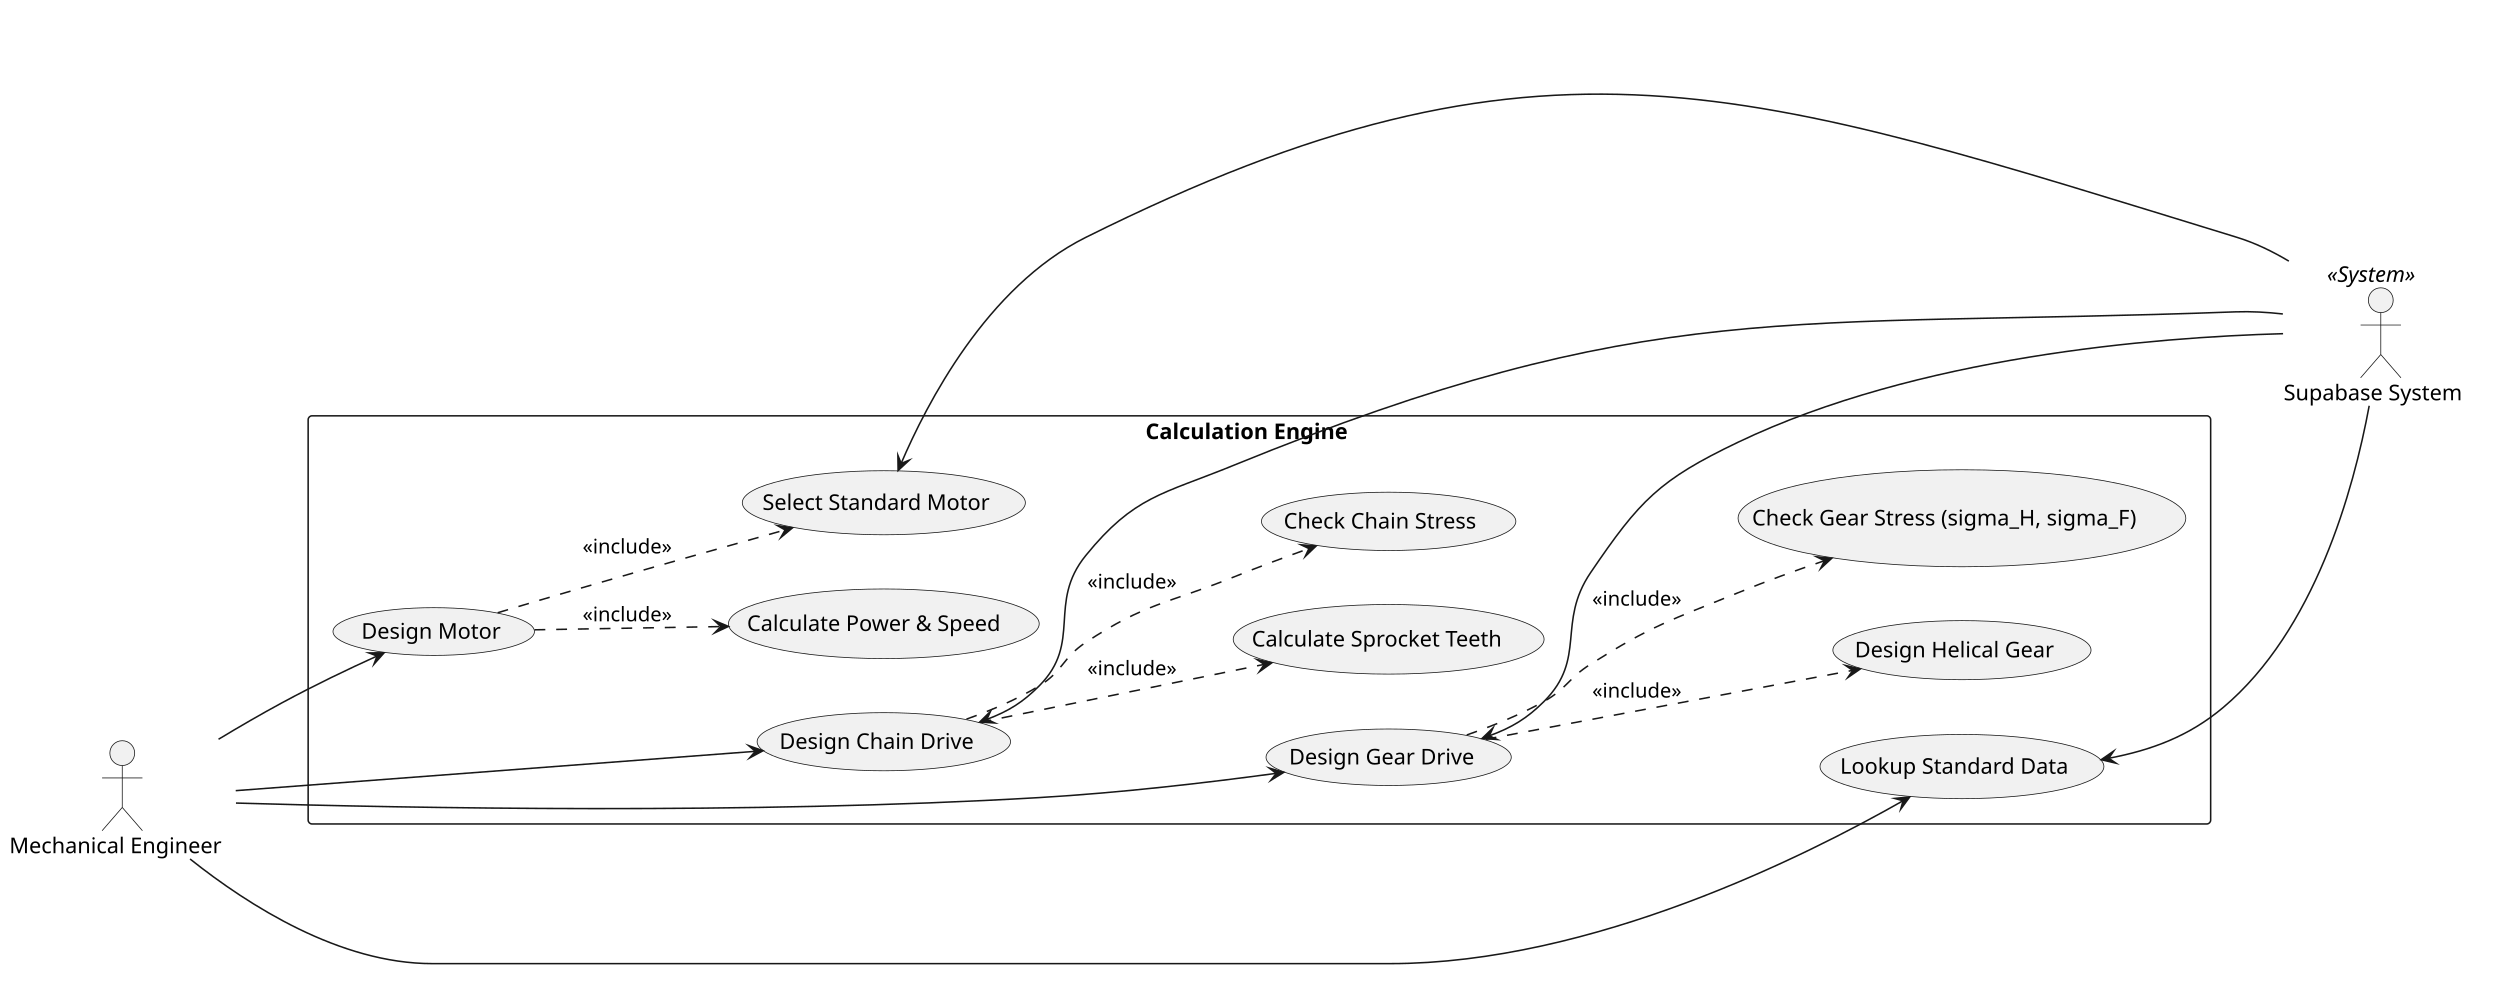
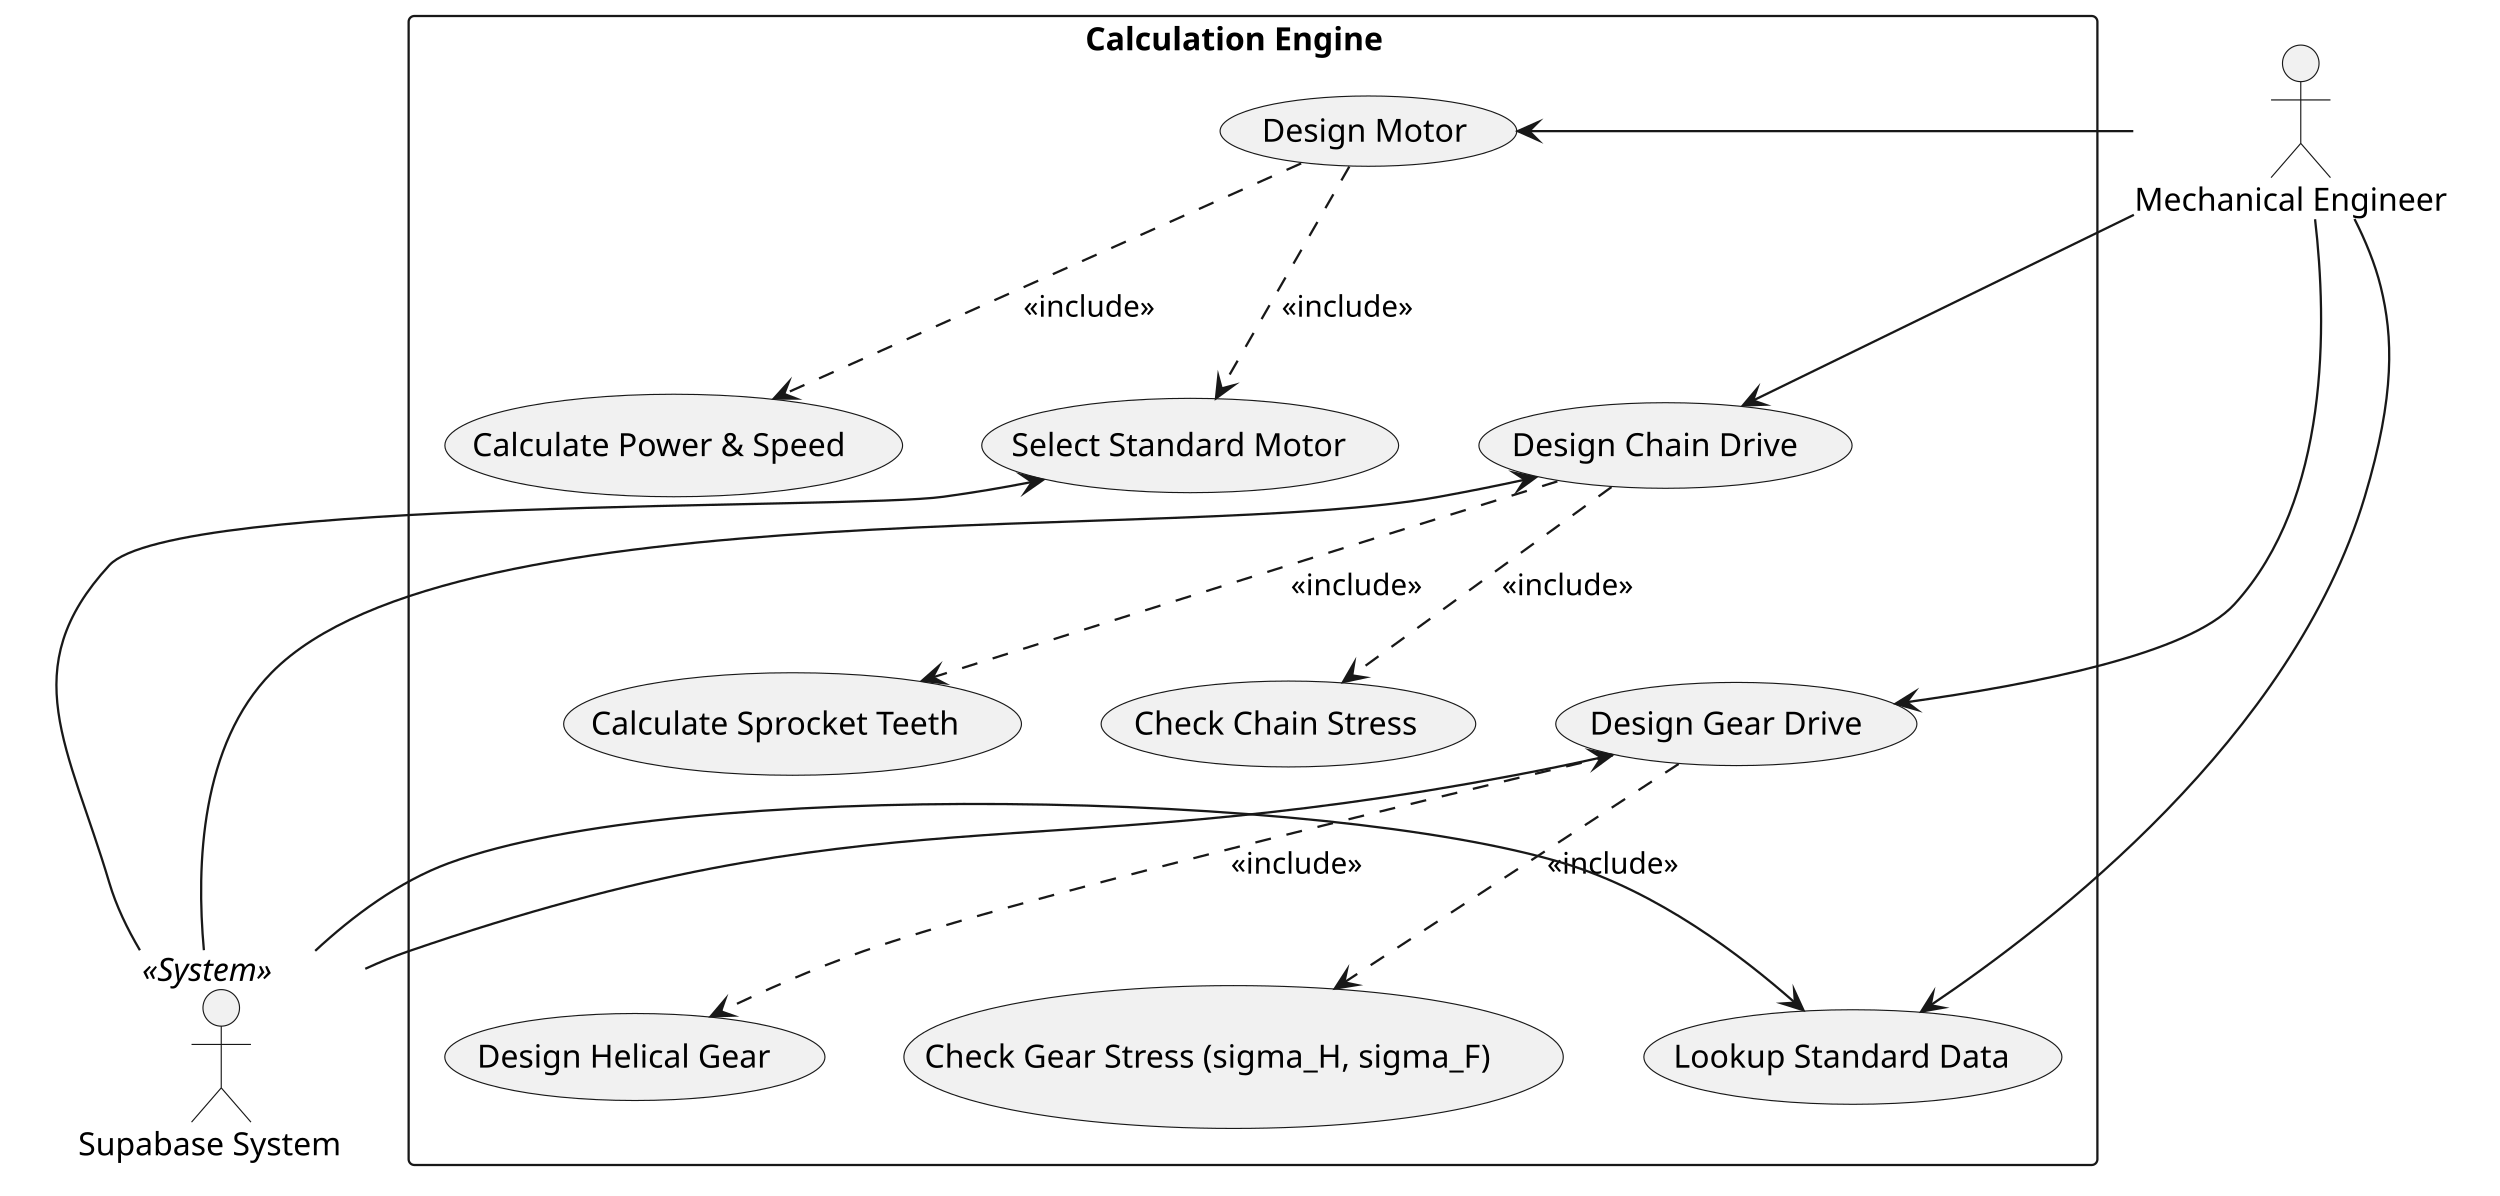
- <svg xmlns="http://www.w3.org/2000/svg" contentStyleType="text/css" data-diagram-type="DESCRIPTION" height="635px" preserveAspectRatio="none" style="width:1611px;height:635px;background:#FFFFFF;" version="1.1" viewBox="0 0 1611 635" width="1611px" zoomAndPan="magnify">
+ <svg xmlns="http://www.w3.org/2000/svg" contentStyleType="text/css" data-diagram-type="DESCRIPTION" height="523px" preserveAspectRatio="none" style="width:1094px;height:523px;background:#FFFFFF;" version="1.1" viewBox="0 0 1094 523" width="1094px" zoomAndPan="magnify">
  <defs />
  <g>
-     <g class="cluster" data-qualified-name="Calculation Engine" data-source-line="7" id="ent0003">
-       <rect fill="none" height="263" rx="2.5" ry="2.5" style="stroke:#181818;stroke-width:1;" width="1225.98" x="198.57" y="267.96" />
-       <text fill="#000000" font-family="sans-serif" font-size="14" font-weight="700" lengthAdjust="spacing" textLength="146.795" x="738.163" y="282.955">Calculation Engine</text>
+     <g class="cluster" data-qualified-name="Calculation Engine" data-source-line="8" id="ent0004">
+       <rect fill="none" height="502.8" rx="2.5" ry="2.5" style="stroke:#181818;stroke-width:1;" width="739" x="178.82" y="7" />
+       <text fill="#000000" font-family="sans-serif" font-size="14" font-weight="700" lengthAdjust="spacing" textLength="146.795" x="474.923" y="21.995">Calculation Engine</text>
    </g>
-     <g class="entity" data-qualified-name="Calculation Engine.UC1" data-source-line="8" id="ent0004">
-       <ellipse cx="279.495" cy="406.963" fill="#F1F1F1" rx="64.915" ry="15.383" style="stroke:#181818;stroke-width:0.5;" />
-       <text fill="#000000" font-family="sans-serif" font-size="14" lengthAdjust="spacing" textLength="93.242" x="232.874" y="411.611">Design Motor</text>
+     <g class="entity" data-qualified-name="Calculation Engine.UC1" data-source-line="9" id="ent0005">
+       <ellipse cx="598.825" cy="57.383" fill="#F1F1F1" rx="64.915" ry="15.383" style="stroke:#181818;stroke-width:0.5;" />
+       <text fill="#000000" font-family="sans-serif" font-size="14" lengthAdjust="spacing" textLength="93.242" x="552.204" y="62.031">Design Motor</text>
    </g>
-     <g class="entity" data-qualified-name="Calculation Engine.UC1_1" data-source-line="9" id="ent0005">
-       <ellipse cx="569.54" cy="401.958" fill="#F1F1F1" rx="100.141" ry="22.428" style="stroke:#181818;stroke-width:0.5;" />
-       <text fill="#000000" font-family="sans-serif" font-size="14" lengthAdjust="spacing" textLength="176.367" x="481.357" y="406.606">Calculate Power &amp; Speed</text>
+     <g class="entity" data-qualified-name="Calculation Engine.UC1_1" data-source-line="10" id="ent0006">
+       <ellipse cx="294.82" cy="194.948" fill="#F1F1F1" rx="100.141" ry="22.428" style="stroke:#181818;stroke-width:0.5;" />
+       <text fill="#000000" font-family="sans-serif" font-size="14" lengthAdjust="spacing" textLength="176.367" x="206.637" y="199.596">Calculate Power &amp; Speed</text>
    </g>
-     <g class="entity" data-qualified-name="Calculation Engine.UC1_2" data-source-line="10" id="ent0006">
-       <ellipse cx="569.543" cy="323.963" fill="#F1F1F1" rx="91.213" ry="20.643" style="stroke:#181818;stroke-width:0.5;" />
-       <text fill="#000000" font-family="sans-serif" font-size="14" lengthAdjust="spacing" textLength="156.481" x="491.302" y="328.611">Select Standard Motor</text>
+     <g class="entity" data-qualified-name="Calculation Engine.UC1_2" data-source-line="11" id="ent0007">
+       <ellipse cx="520.823" cy="194.953" fill="#F1F1F1" rx="91.213" ry="20.643" style="stroke:#181818;stroke-width:0.5;" />
+       <text fill="#000000" font-family="sans-serif" font-size="14" lengthAdjust="spacing" textLength="156.481" x="442.582" y="199.601">Select Standard Motor</text>
    </g>
-     <g class="entity" data-qualified-name="Calculation Engine.UC2" data-source-line="12" id="ent0007">
-       <ellipse cx="569.541" cy="477.96" fill="#F1F1F1" rx="81.651" ry="18.73" style="stroke:#181818;stroke-width:0.5;" />
-       <text fill="#000000" font-family="sans-serif" font-size="14" lengthAdjust="spacing" textLength="134.552" x="502.265" y="482.609">Design Chain Drive</text>
+     <g class="entity" data-qualified-name="Calculation Engine.UC2" data-source-line="13" id="ent0008">
+       <ellipse cx="728.821" cy="194.95" fill="#F1F1F1" rx="81.651" ry="18.73" style="stroke:#181818;stroke-width:0.5;" />
+       <text fill="#000000" font-family="sans-serif" font-size="14" lengthAdjust="spacing" textLength="134.552" x="661.545" y="199.599">Design Chain Drive</text>
    </g>
-     <g class="entity" data-qualified-name="Calculation Engine.UC2_1" data-source-line="13" id="ent0008">
-       <ellipse cx="894.848" cy="411.964" fill="#F1F1F1" rx="100.168" ry="22.434" style="stroke:#181818;stroke-width:0.5;" />
-       <text fill="#000000" font-family="sans-serif" font-size="14" lengthAdjust="spacing" textLength="176.429" x="806.634" y="416.612">Calculate Sprocket Teeth</text>
+     <g class="entity" data-qualified-name="Calculation Engine.UC2_1" data-source-line="14" id="ent0009">
+       <ellipse cx="346.818" cy="316.824" fill="#F1F1F1" rx="100.168" ry="22.434" style="stroke:#181818;stroke-width:0.5;" />
+       <text fill="#000000" font-family="sans-serif" font-size="14" lengthAdjust="spacing" textLength="176.429" x="258.604" y="321.472">Calculate Sprocket Teeth</text>
    </g>
-     <g class="entity" data-qualified-name="Calculation Engine.UC2_2" data-source-line="14" id="ent0009">
-       <ellipse cx="894.847" cy="335.963" fill="#F1F1F1" rx="81.967" ry="18.793" style="stroke:#181818;stroke-width:0.5;" />
-       <text fill="#000000" font-family="sans-serif" font-size="14" lengthAdjust="spacing" textLength="135.29" x="827.202" y="340.612">Check Chain Stress</text>
+     <g class="entity" data-qualified-name="Calculation Engine.UC2_2" data-source-line="15" id="ent0010">
+       <ellipse cx="563.817" cy="316.823" fill="#F1F1F1" rx="81.967" ry="18.793" style="stroke:#181818;stroke-width:0.5;" />
+       <text fill="#000000" font-family="sans-serif" font-size="14" lengthAdjust="spacing" textLength="135.29" x="496.172" y="321.472">Check Chain Stress</text>
    </g>
-     <g class="entity" data-qualified-name="Calculation Engine.UC3" data-source-line="16" id="ent0010">
-       <ellipse cx="894.849" cy="487.964" fill="#F1F1F1" rx="79.019" ry="18.204" style="stroke:#181818;stroke-width:0.5;" />
-       <text fill="#000000" font-family="sans-serif" font-size="14" lengthAdjust="spacing" textLength="128.358" x="830.67" y="492.612">Design Gear Drive</text>
+     <g class="entity" data-qualified-name="Calculation Engine.UC3" data-source-line="17" id="ent0011">
+       <ellipse cx="759.819" cy="316.824" fill="#F1F1F1" rx="79.019" ry="18.204" style="stroke:#181818;stroke-width:0.5;" />
+       <text fill="#000000" font-family="sans-serif" font-size="14" lengthAdjust="spacing" textLength="128.358" x="695.64" y="321.472">Design Gear Drive</text>
    </g>
-     <g class="entity" data-qualified-name="Calculation Engine.UC3_2" data-source-line="17" id="ent0011">
-       <ellipse cx="1264.282" cy="418.957" fill="#F1F1F1" rx="83.182" ry="19.037" style="stroke:#181818;stroke-width:0.5;" />
-       <text fill="#000000" font-family="sans-serif" font-size="14" lengthAdjust="spacing" textLength="138.12" x="1195.222" y="423.605">Design Helical Gear</text>
+     <g class="entity" data-qualified-name="Calculation Engine.UC3_2" data-source-line="18" id="ent0012">
+       <ellipse cx="277.822" cy="462.546" fill="#F1F1F1" rx="83.182" ry="19.037" style="stroke:#181818;stroke-width:0.5;" />
+       <text fill="#000000" font-family="sans-serif" font-size="14" lengthAdjust="spacing" textLength="138.12" x="208.762" y="467.195">Design Helical Gear</text>
    </g>
-     <g class="entity" data-qualified-name="Calculation Engine.UC3_3" data-source-line="18" id="ent0012">
-       <ellipse cx="1264.275" cy="333.963" fill="#F1F1F1" rx="144.265" ry="31.253" style="stroke:#181818;stroke-width:0.5;" />
-       <text fill="#000000" font-family="sans-serif" font-size="14" lengthAdjust="spacing" textLength="270.525" x="1129.013" y="338.611">Check Gear Stress (sigma_H, sigma_F)</text>
+     <g class="entity" data-qualified-name="Calculation Engine.UC3_3" data-source-line="19" id="ent0013">
+       <ellipse cx="539.815" cy="462.553" fill="#F1F1F1" rx="144.265" ry="31.253" style="stroke:#181818;stroke-width:0.5;" />
+       <text fill="#000000" font-family="sans-serif" font-size="14" lengthAdjust="spacing" textLength="270.525" x="404.553" y="467.202">Check Gear Stress (sigma_H, sigma_F)</text>
    </g>
-     <g class="entity" data-qualified-name="Calculation Engine.UC5" data-source-line="20" id="ent0013">
-       <ellipse cx="1264.281" cy="493.964" fill="#F1F1F1" rx="91.471" ry="20.694" style="stroke:#181818;stroke-width:0.5;" />
-       <text fill="#000000" font-family="sans-serif" font-size="14" lengthAdjust="spacing" textLength="157.062" x="1185.75" y="498.613">Lookup Standard Data</text>
+     <g class="entity" data-qualified-name="Calculation Engine.UC5" data-source-line="21" id="ent0014">
+       <ellipse cx="810.821" cy="462.554" fill="#F1F1F1" rx="91.471" ry="20.694" style="stroke:#181818;stroke-width:0.5;" />
+       <text fill="#000000" font-family="sans-serif" font-size="14" lengthAdjust="spacing" textLength="157.062" x="732.29" y="467.203">Lookup Standard Data</text>
    </g>
-     <g class="entity" data-qualified-name="eng" data-source-line="4" id="ent0001">
-       <ellipse cx="78.786" cy="485.31" fill="#F1F1F1" rx="8" ry="8" style="stroke:#181818;stroke-width:0.5;" />
-       <path d="M78.786,493.31 L78.786,520.31 M65.786,501.31 L91.786,501.31 M78.786,520.31 L65.786,535.31 M78.786,520.31 L91.786,535.31" fill="none" style="stroke:#181818;stroke-width:0.5;" />
-       <text fill="#000000" font-family="sans-serif" font-size="14" lengthAdjust="spacing" textLength="145.571" x="6" y="549.805">Mechanical Engineer</text>
+     <g class="entity" data-qualified-name="eng" data-source-line="3" id="ent0001">
+       <ellipse cx="1006.816" cy="27.73" fill="#F1F1F1" rx="8" ry="8" style="stroke:#181818;stroke-width:0.5;" />
+       <path d="M1006.816,35.73 L1006.816,62.73 M993.816,43.73 L1019.816,43.73 M1006.816,62.73 L993.816,77.73 M1006.816,62.73 L1019.816,77.73" fill="none" style="stroke:#181818;stroke-width:0.5;" />
+       <text fill="#000000" font-family="sans-serif" font-size="14" lengthAdjust="spacing" textLength="145.571" x="934.03" y="92.225">Mechanical Engineer</text>
    </g>
-     <g class="entity" data-qualified-name="db" data-source-line="5" id="ent0002">
-       <ellipse cx="1534.177" cy="193.457" fill="#F1F1F1" rx="8" ry="8" style="stroke:#181818;stroke-width:0.5;" />
-       <path d="M1534.177,201.457 L1534.177,228.457 M1521.177,209.457 L1547.177,209.457 M1534.177,228.457 L1521.177,243.457 M1534.177,228.457 L1547.177,243.457" fill="none" style="stroke:#181818;stroke-width:0.5;" />
-       <text fill="#000000" font-family="sans-serif" font-size="14" lengthAdjust="spacing" textLength="125.255" x="1471.55" y="257.952">Supabase System</text>
-       <text fill="#000000" font-family="sans-serif" font-size="14" font-style="italic" lengthAdjust="spacing" textLength="69.337" x="1499.509" y="181.655">«System»</text>
+     <g class="entity" data-qualified-name="db" data-source-line="4" id="ent0002">
+       <ellipse cx="96.817" cy="441.047" fill="#F1F1F1" rx="8" ry="8" style="stroke:#181818;stroke-width:0.5;" />
+       <path d="M96.817,449.047 L96.817,476.047 M83.817,457.047 L109.817,457.047 M96.817,476.047 L83.817,491.047 M96.817,476.047 L109.817,491.047" fill="none" style="stroke:#181818;stroke-width:0.5;" />
+       <text fill="#000000" font-family="sans-serif" font-size="14" lengthAdjust="spacing" textLength="125.255" x="34.19" y="505.542">Supabase System</text>
+       <text fill="#000000" font-family="sans-serif" font-size="14" font-style="italic" lengthAdjust="spacing" textLength="69.337" x="62.149" y="429.245">«System»</text>
    </g>
-     <g class="link" data-entity-1="ent0001" data-entity-2="ent0004" data-link-type="dependency" data-source-line="27" id="lnk17">
-       <path d="M140.82,476.37 C154.1,468.37 168.19,460.19 181.57,452.96 C203.2,441.28 223.739,431.48 242.979,422.73" fill="none" id="eng-to-UC1" style="stroke:#181818;stroke-width:1;" />
-       <polygon fill="#181818" points="247.53,420.66,237.681,420.745,242.979,422.73,240.993,428.027,247.53,420.66" style="stroke:#181818;stroke-width:1;stroke-linejoin:miter;stroke-miterlimit:10;" />
+     <g class="link" data-entity-1="ent0001" data-entity-2="ent0005" data-link-type="dependency" data-source-line="28" id="lnk18">
+       <path d="M933.53,57.38 C843.74,57.38 758.95,57.38 669.16,57.38" fill="none" id="eng-to-UC1" style="stroke:#181818;stroke-width:1;" />
+       <polygon fill="#181818" points="664.16,57.38,673.16,61.38,669.16,57.38,673.16,53.38,664.16,57.38" style="stroke:#181818;stroke-width:1;stroke-linejoin:miter;stroke-miterlimit:10;" />
    </g>
-     <g class="link" data-entity-1="ent0004" data-entity-2="ent0005" data-link-type="dependency" data-source-line="28" id="lnk18">
-       <path d="M344.41,405.85 C381.13,405.21 423.021,404.487 464.421,403.767" fill="none" id="UC1-to-UC1_1" style="stroke:#181818;stroke-width:1;stroke-dasharray:7,7;" />
-       <polygon fill="#181818" points="469.42,403.68,460.352,399.837,464.421,403.767,460.491,407.836,469.42,403.68" style="stroke:#181818;stroke-width:1;stroke-linejoin:miter;stroke-miterlimit:10;" />
-       <text fill="#000000" font-family="sans-serif" font-size="13" lengthAdjust="spacing" textLength="63.007" x="375.4" y="400.377">«include»</text>
+     <g class="link" data-entity-1="ent0005" data-entity-2="ent0006" data-link-type="dependency" data-source-line="29" id="lnk19">
+       <path d="M569.39,71.5 C515.67,95.46 406.046,144.354 343.166,172.394" fill="none" id="UC1-to-UC1_1" style="stroke:#181818;stroke-width:1;stroke-dasharray:7,7;" />
+       <polygon fill="#181818" points="338.6,174.43,348.449,174.418,343.166,172.394,345.191,167.111,338.6,174.43" style="stroke:#181818;stroke-width:1;stroke-linejoin:miter;stroke-miterlimit:10;" />
+       <text fill="#000000" font-family="sans-serif" font-size="13" lengthAdjust="spacing" textLength="63.007" x="447.82" y="138.597">«include»</text>
    </g>
-     <g class="link" data-entity-1="ent0004" data-entity-2="ent0006" data-link-type="dependency" data-source-line="29" id="lnk19">
-       <path d="M320.67,394.85 C337.28,389.87 356.76,384.09 374.4,378.96 C420.15,365.66 467.266,352.322 505.906,341.472" fill="none" id="UC1-to-UC1_2" style="stroke:#181818;stroke-width:1;stroke-dasharray:7,7;" />
-       <polygon fill="#181818" points="510.72,340.12,500.974,338.702,505.906,341.472,503.137,346.404,510.72,340.12" style="stroke:#181818;stroke-width:1;stroke-linejoin:miter;stroke-miterlimit:10;" />
-       <text fill="#000000" font-family="sans-serif" font-size="13" lengthAdjust="spacing" textLength="63.007" x="375.4" y="356.637">«include»</text>
+     <g class="link" data-entity-1="ent0005" data-entity-2="ent0007" data-link-type="dependency" data-source-line="30" id="lnk20">
+       <path d="M590.47,72.89 C576.4,97.34 550.444,142.456 534.604,169.986" fill="none" id="UC1-to-UC1_2" style="stroke:#181818;stroke-width:1;stroke-dasharray:7,7;" />
+       <polygon fill="#181818" points="532.11,174.32,540.066,168.514,534.604,169.986,533.131,164.524,532.11,174.32" style="stroke:#181818;stroke-width:1;stroke-linejoin:miter;stroke-miterlimit:10;" />
+       <text fill="#000000" font-family="sans-serif" font-size="13" lengthAdjust="spacing" textLength="63.007" x="560.82" y="138.597">«include»</text>
    </g>
-     <g class="link" data-entity-1="ent0001" data-entity-2="ent0007" data-link-type="dependency" data-source-line="31" id="lnk20">
-       <path d="M151.9,509.5 C242.85,502.62 393.574,491.207 486.704,484.157" fill="none" id="eng-to-UC2" style="stroke:#181818;stroke-width:1;" />
-       <polygon fill="#181818" points="491.69,483.78,482.414,480.471,486.704,484.157,483.018,488.448,491.69,483.78" style="stroke:#181818;stroke-width:1;stroke-linejoin:miter;stroke-miterlimit:10;" />
+     <g class="link" data-entity-1="ent0001" data-entity-2="ent0008" data-link-type="dependency" data-source-line="32" id="lnk21">
+       <path d="M933.78,94 C878.44,120.99 809.434,154.638 767.154,175.258" fill="none" id="eng-to-UC2" style="stroke:#181818;stroke-width:1;" />
+       <polygon fill="#181818" points="762.66,177.45,772.503,177.1,767.154,175.258,768.996,169.91,762.66,177.45" style="stroke:#181818;stroke-width:1;stroke-linejoin:miter;stroke-miterlimit:10;" />
    </g>
-     <g class="link" data-entity-1="ent0007" data-entity-2="ent0008" data-link-type="dependency" data-source-line="32" id="lnk21">
-       <path d="M631.73,465.47 C685.1,454.57 757.761,439.74 814.671,428.12" fill="none" id="UC2-to-UC2_1" style="stroke:#181818;stroke-width:1;stroke-dasharray:7,7;" />
-       <polygon fill="#181818" points="819.57,427.12,809.952,425.001,814.671,428.12,811.552,432.84,819.57,427.12" style="stroke:#181818;stroke-width:1;stroke-linejoin:miter;stroke-miterlimit:10;" />
-       <text fill="#000000" font-family="sans-serif" font-size="13" lengthAdjust="spacing" textLength="63.007" x="700.68" y="435.117">«include»</text>
+     <g class="link" data-entity-1="ent0008" data-entity-2="ent0009" data-link-type="dependency" data-source-line="33" id="lnk22">
+       <path d="M681.51,210.65 C648.51,220.92 603.47,234.95 563.82,247.38 C509.35,264.46 451.997,282.553 408.227,296.393" fill="none" id="UC2-to-UC2_1" style="stroke:#181818;stroke-width:1;stroke-dasharray:7,7;" />
+       <polygon fill="#181818" points="403.46,297.9,413.247,299,408.227,296.393,410.835,291.373,403.46,297.9" style="stroke:#181818;stroke-width:1;stroke-linejoin:miter;stroke-miterlimit:10;" />
+       <text fill="#000000" font-family="sans-serif" font-size="13" lengthAdjust="spacing" textLength="63.007" x="564.82" y="260.447">«include»</text>
    </g>
-     <g class="link" data-entity-1="ent0007" data-entity-2="ent0009" data-link-type="dependency" data-source-line="33" id="lnk22">
-       <path d="M622.79,463.4 C638.47,457.88 655.32,450.76 669.68,441.96 C685.23,432.43 684.46,424.01 699.68,413.96 C738.21,388.52 751.85,389.18 794.68,371.96 C812.02,364.99 826.573,359.548 843.473,353.488" fill="none" id="UC2-to-UC2_2" style="stroke:#181818;stroke-width:1;stroke-dasharray:7,7;" />
-       <polygon fill="#181818" points="848.18,351.8,838.358,351.073,843.473,353.488,841.058,358.603,848.18,351.8" style="stroke:#181818;stroke-width:1;stroke-linejoin:miter;stroke-miterlimit:10;" />
-       <text fill="#000000" font-family="sans-serif" font-size="13" lengthAdjust="spacing" textLength="63.007" x="700.68" y="379.257">«include»</text>
+     <g class="link" data-entity-1="ent0008" data-entity-2="ent0010" data-link-type="dependency" data-source-line="34" id="lnk23">
+       <path d="M705.18,213.13 C673.9,235.85 623.115,272.742 591.726,295.542" fill="none" id="UC2-to-UC2_2" style="stroke:#181818;stroke-width:1;stroke-dasharray:7,7;" />
+       <polygon fill="#181818" points="587.68,298.48,597.313,296.427,591.726,295.542,592.611,289.954,587.68,298.48" style="stroke:#181818;stroke-width:1;stroke-linejoin:miter;stroke-miterlimit:10;" />
+       <text fill="#000000" font-family="sans-serif" font-size="13" lengthAdjust="spacing" textLength="63.007" x="657.2" y="260.447">«include»</text>
    </g>
-     <g class="link" data-entity-1="ent0001" data-entity-2="ent0010" data-link-type="dependency" data-source-line="35" id="lnk23">
-       <path d="M152.06,517.49 C263.35,520.78 483.36,524.92 669.68,513.96 C722.87,510.83 777.865,504.359 822.365,498.349" fill="none" id="eng-to-UC3" style="stroke:#181818;stroke-width:1;" />
-       <polygon fill="#181818" points="827.32,497.68,817.866,494.921,822.365,498.349,818.936,502.849,827.32,497.68" style="stroke:#181818;stroke-width:1;stroke-linejoin:miter;stroke-miterlimit:10;" />
+     <g class="link" data-entity-1="ent0001" data-entity-2="ent0011" data-link-type="dependency" data-source-line="36" id="lnk24">
+       <path d="M1013.07,95.94 C1018.39,141.72 1019.56,218.62 977.82,264.38 C958,286.11 890.452,299.429 834.442,307.249" fill="none" id="eng-to-UC3" style="stroke:#181818;stroke-width:1;" />
+       <polygon fill="#181818" points="829.49,307.94,838.957,310.657,834.442,307.249,837.85,302.734,829.49,307.94" style="stroke:#181818;stroke-width:1;stroke-linejoin:miter;stroke-miterlimit:10;" />
    </g>
-     <g class="link" data-entity-1="ent0010" data-entity-2="ent0011" data-link-type="dependency" data-source-line="36" id="lnk24">
-       <path d="M957.35,476.41 C1024.26,463.85 1125.826,444.773 1193.886,431.993" fill="none" id="UC3-to-UC3_2" style="stroke:#181818;stroke-width:1;stroke-dasharray:7,7;" />
-       <polygon fill="#181818" points="1198.8,431.07,1189.216,428.8,1193.886,431.993,1190.693,436.662,1198.8,431.07" style="stroke:#181818;stroke-width:1;stroke-linejoin:miter;stroke-miterlimit:10;" />
-       <text fill="#000000" font-family="sans-serif" font-size="13" lengthAdjust="spacing" textLength="63.007" x="1026.02" y="449.527">«include»</text>
+     <g class="link" data-entity-1="ent0011" data-entity-2="ent0012" data-link-type="dependency" data-source-line="37" id="lnk25">
+       <path d="M705.77,330.52 C615.62,351.91 438.45,394.89 377.82,416.25 C354.99,424.29 334.703,433.327 315.513,442.587" fill="none" id="UC3-to-UC3_2" style="stroke:#181818;stroke-width:1;stroke-dasharray:7,7;" />
+       <polygon fill="#181818" points="311.01,444.76,320.854,444.451,315.513,442.587,317.377,437.246,311.01,444.76" style="stroke:#181818;stroke-width:1;stroke-linejoin:miter;stroke-miterlimit:10;" />
+       <text fill="#000000" font-family="sans-serif" font-size="13" lengthAdjust="spacing" textLength="63.007" x="538.61" y="382.317">«include»</text>
    </g>
-     <g class="link" data-entity-1="ent0010" data-entity-2="ent0012" data-link-type="dependency" data-source-line="37" id="lnk25">
-       <path d="M945.17,473.61 C961.54,467.93 979.53,460.66 995.02,451.96 C1009.91,443.6 1010.58,437.07 1025.02,427.96 C1064.69,402.93 1076.58,399.67 1120.02,381.96 C1139.33,374.09 1155.724,368.084 1175.684,361.324" fill="none" id="UC3-to-UC3_3" style="stroke:#181818;stroke-width:1;stroke-dasharray:7,7;" />
-       <polygon fill="#181818" points="1180.42,359.72,1170.612,358.818,1175.684,361.324,1173.179,366.396,1180.42,359.72" style="stroke:#181818;stroke-width:1;stroke-linejoin:miter;stroke-miterlimit:10;" />
-       <text fill="#000000" font-family="sans-serif" font-size="13" lengthAdjust="spacing" textLength="63.007" x="1026.02" y="390.297">«include»</text>
+     <g class="link" data-entity-1="ent0011" data-entity-2="ent0013" data-link-type="dependency" data-source-line="38" id="lnk26">
+       <path d="M734.58,334.3 C697.9,358.27 633.496,400.346 588.286,429.876" fill="none" id="UC3-to-UC3_3" style="stroke:#181818;stroke-width:1;stroke-dasharray:7,7;" />
+       <polygon fill="#181818" points="584.1,432.61,593.822,431.037,588.286,429.876,589.448,424.339,584.1,432.61" style="stroke:#181818;stroke-width:1;stroke-linejoin:miter;stroke-miterlimit:10;" />
+       <text fill="#000000" font-family="sans-serif" font-size="13" lengthAdjust="spacing" textLength="63.007" x="676.99" y="382.317">«include»</text>
    </g>
-     <g class="link" data-entity-1="ent0001" data-entity-2="ent0013" data-link-type="dependency" data-source-line="39" id="lnk26">
-       <path d="M122.47,553.53 C160.54,583.84 219.25,620.96 278.49,620.96 C278.49,620.96 278.49,620.96 895.85,620.96 C1025.78,620.96 1163.714,551.623 1226.314,516.003" fill="none" id="eng-to-UC5" style="stroke:#181818;stroke-width:1;" />
-       <polygon fill="#181818" points="1230.66,513.53,1220.86,514.504,1226.314,516.003,1224.816,521.458,1230.66,513.53" style="stroke:#181818;stroke-width:1;stroke-linejoin:miter;stroke-miterlimit:10;" />
+     <g class="link" data-entity-1="ent0001" data-entity-2="ent0014" data-link-type="dependency" data-source-line="40" id="lnk27">
+       <path d="M1030.33,95.82 C1035.07,105.18 1039.35,115.44 1041.82,125.53 C1047.13,147.19 1048.26,172.52 1034.82,217.38 C1003.29,322.64 898.269,403.96 844.859,439.88" fill="none" id="eng-to-UC5" style="stroke:#181818;stroke-width:1;" />
+       <polygon fill="#181818" points="840.71,442.67,850.41,440.967,844.859,439.88,845.946,434.328,840.71,442.67" style="stroke:#181818;stroke-width:1;stroke-linejoin:miter;stroke-miterlimit:10;" />
    </g>
-     <g class="link" data-entity-1="ent0006" data-entity-2="ent0002" data-link-type="dependency" data-source-line="41" id="lnk27">
-       <path d="M580.699,298.614 C597.039,260.474 635.74,184.8 699.68,152.96 C994.84,6 1126.31,56.33 1441.55,152.96 C1453.03,156.48 1464.36,161.97 1474.94,168.27" fill="none" id="UC1_2-backto-db" style="stroke:#181818;stroke-width:1;" />
-       <polygon fill="#181818" points="578.73,303.21,585.951,296.512,580.699,298.614,578.597,293.362,578.73,303.21" style="stroke:#181818;stroke-width:1;stroke-linejoin:miter;stroke-miterlimit:10;" />
+     <g class="link" data-entity-1="ent0007" data-entity-2="ent0002" data-link-type="dependency" data-source-line="42" id="lnk29">
+       <path d="M451.581,210.919 C437.251,213.689 427.02,215.4 412.82,217.38 C372.52,223.02 75.39,217.45 47.82,247.38 C6,292.78 30.26,327.08 47.82,386.25 C50.83,396.42 55.71,406.5 61.23,415.82" fill="none" id="UC1_2-backto-db" style="stroke:#181818;stroke-width:1;" />
+       <polygon fill="#181818" points="456.49,209.97,446.894,207.751,451.581,210.919,448.413,215.605,456.49,209.97" style="stroke:#181818;stroke-width:1;stroke-linejoin:miter;stroke-miterlimit:10;" />
    </g>
-     <g class="link" data-entity-1="ent0007" data-entity-2="ent0002" data-link-type="dependency" data-source-line="42" id="lnk28">
-       <path d="M635.937,463.563 C649.967,458.263 659.16,452.54 669.68,441.96 C697.64,413.85 674.67,388.71 699.68,357.96 C730.9,319.58 748.88,318.65 794.68,299.96 C1063.57,190.26 1150.35,211.81 1440.55,200.96 C1450.46,200.59 1460.91,201.19 1471.08,202.32" fill="none" id="UC2-backto-db" style="stroke:#181818;stroke-width:1;" />
-       <polygon fill="#181818" points="631.26,465.33,641.093,465.891,635.937,463.563,638.266,458.408,631.26,465.33" style="stroke:#181818;stroke-width:1;stroke-linejoin:miter;stroke-miterlimit:10;" />
+     <g class="link" data-entity-1="ent0008" data-entity-2="ent0002" data-link-type="dependency" data-source-line="43" id="lnk31">
+       <path d="M667.252,209.921 C653.442,212.891 643.57,214.86 629.82,217.38 C516.86,238.1 199.26,212.42 118.82,294.38 C87.96,325.82 85.78,378.07 89.22,415.8" fill="none" id="UC2-backto-db" style="stroke:#181818;stroke-width:1;" />
+       <polygon fill="#181818" points="672.14,208.87,662.5,206.852,667.252,209.921,664.182,214.673,672.14,208.87" style="stroke:#181818;stroke-width:1;stroke-linejoin:miter;stroke-miterlimit:10;" />
    </g>
-     <g class="link" data-entity-1="ent0010" data-entity-2="ent0002" data-link-type="dependency" data-source-line="43" id="lnk29">
-       <path d="M959.706,474.163 C974.256,468.843 984.08,462.91 995.02,451.96 C1022.74,424.2 1002.97,401.4 1025.02,368.96 C1056.69,322.34 1069.17,309.27 1120.02,284.96 C1235.54,229.74 1387.5,217.36 1471.2,215.02" fill="none" id="UC3-backto-db" style="stroke:#181818;stroke-width:1;" />
-       <polygon fill="#181818" points="955.01,475.88,964.836,476.546,959.706,474.163,962.089,469.033,955.01,475.88" style="stroke:#181818;stroke-width:1;stroke-linejoin:miter;stroke-miterlimit:10;" />
+     <g class="link" data-entity-1="ent0011" data-entity-2="ent0002" data-link-type="dependency" data-source-line="44" id="lnk33">
+       <path d="M700.667,331.486 C686.777,334.546 676.71,336.61 662.82,339.25 C448.82,379.88 384.79,345.42 178.82,416.25 C172.51,418.42 166.12,421.05 159.84,423.95" fill="none" id="UC3-backto-db" style="stroke:#181818;stroke-width:1;" />
+       <polygon fill="#181818" points="705.55,330.41,695.9,328.44,700.667,331.486,697.621,336.253,705.55,330.41" style="stroke:#181818;stroke-width:1;stroke-linejoin:miter;stroke-miterlimit:10;" />
    </g>
-     <g class="link" data-entity-1="ent0013" data-entity-2="ent0002" data-link-type="dependency" data-source-line="44" id="lnk30">
-       <path d="M1358.903,488.62 C1386.593,483.38 1410.67,474.36 1432.55,455.96 C1491.54,406.34 1516.56,316.35 1526.71,261.48" fill="none" id="UC5-backto-db" style="stroke:#181818;stroke-width:1;" />
-       <polygon fill="#181818" points="1353.99,489.55,1363.577,491.807,1358.903,488.62,1362.089,483.946,1353.99,489.55" style="stroke:#181818;stroke-width:1;stroke-linejoin:miter;stroke-miterlimit:10;" />
+     <g class="link" data-entity-1="ent0014" data-entity-2="ent0002" data-link-type="dependency" data-source-line="45" id="lnk35">
+       <path d="M785.439,438.764 C761.809,417.934 725.55,390.29 684.32,377.75 C580.57,346.19 298.08,340.27 196.32,377.75 C174.59,385.75 154.39,400.84 137.93,416.09" fill="none" id="UC5-backto-db" style="stroke:#181818;stroke-width:1;" />
+       <polygon fill="#181818" points="789.19,442.07,785.084,433.118,785.439,438.764,779.794,439.119,789.19,442.07" style="stroke:#181818;stroke-width:1;stroke-linejoin:miter;stroke-miterlimit:10;" />
    </g>
  </g>
</svg>
